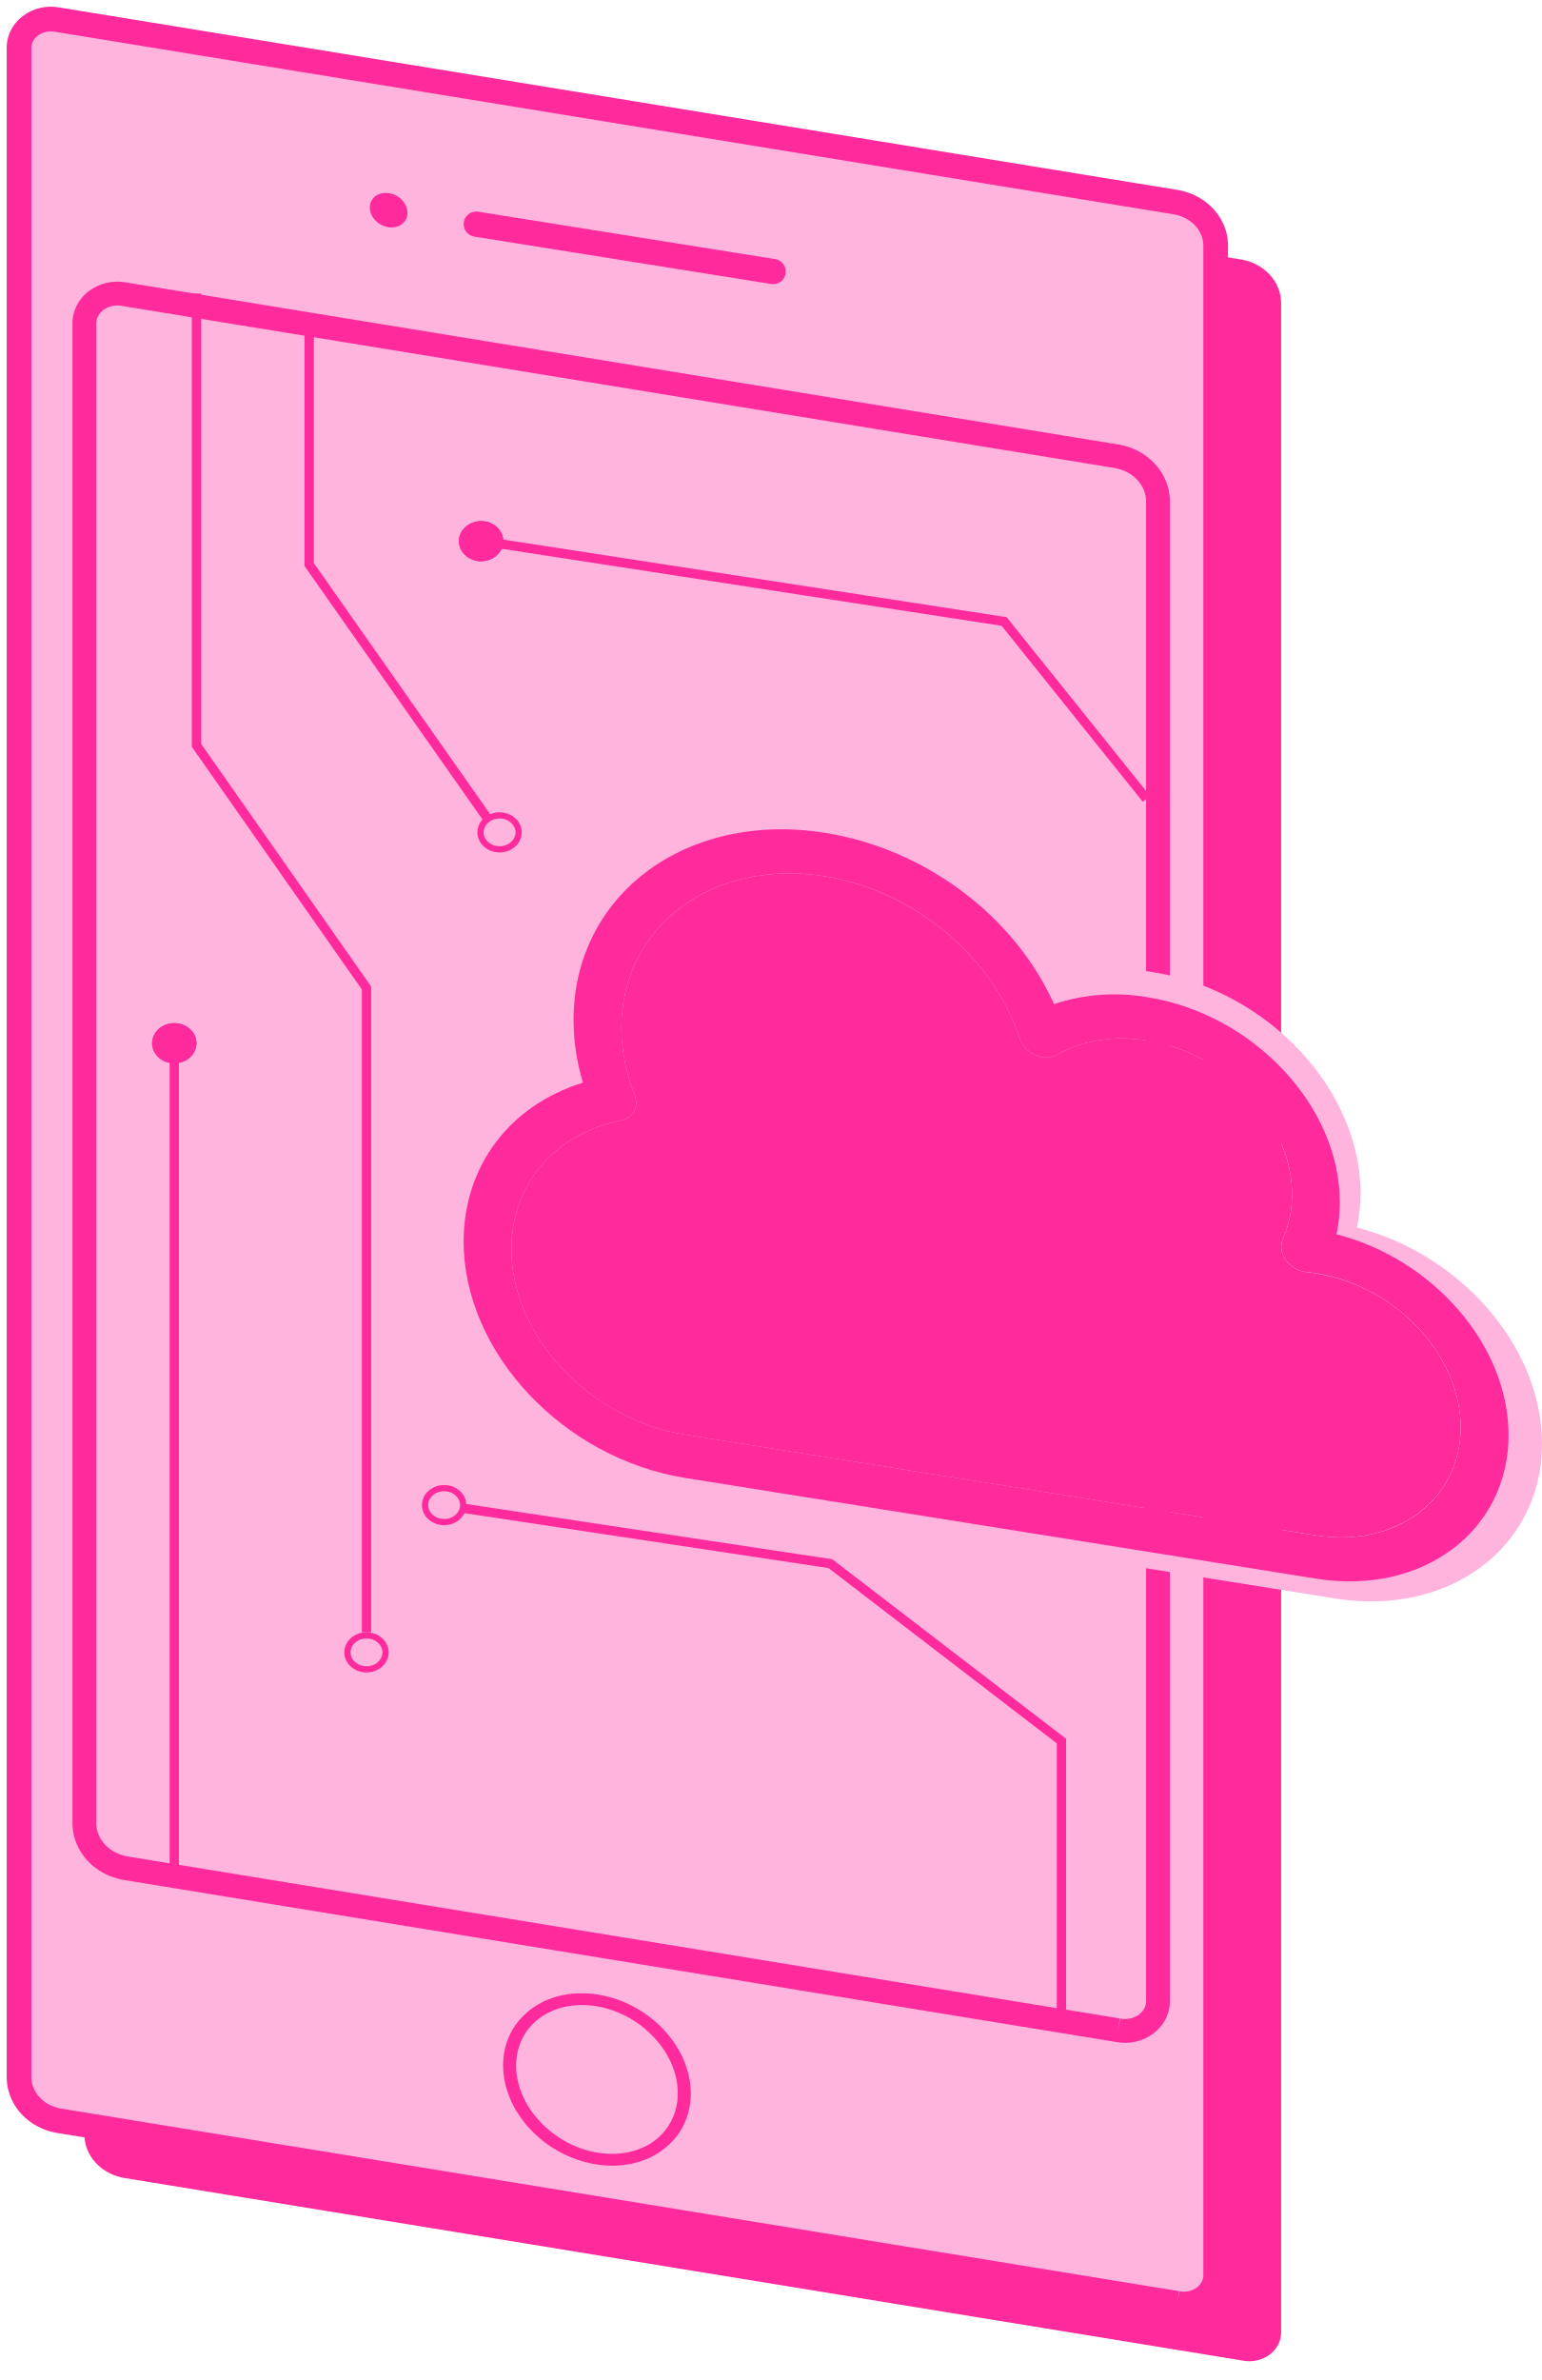
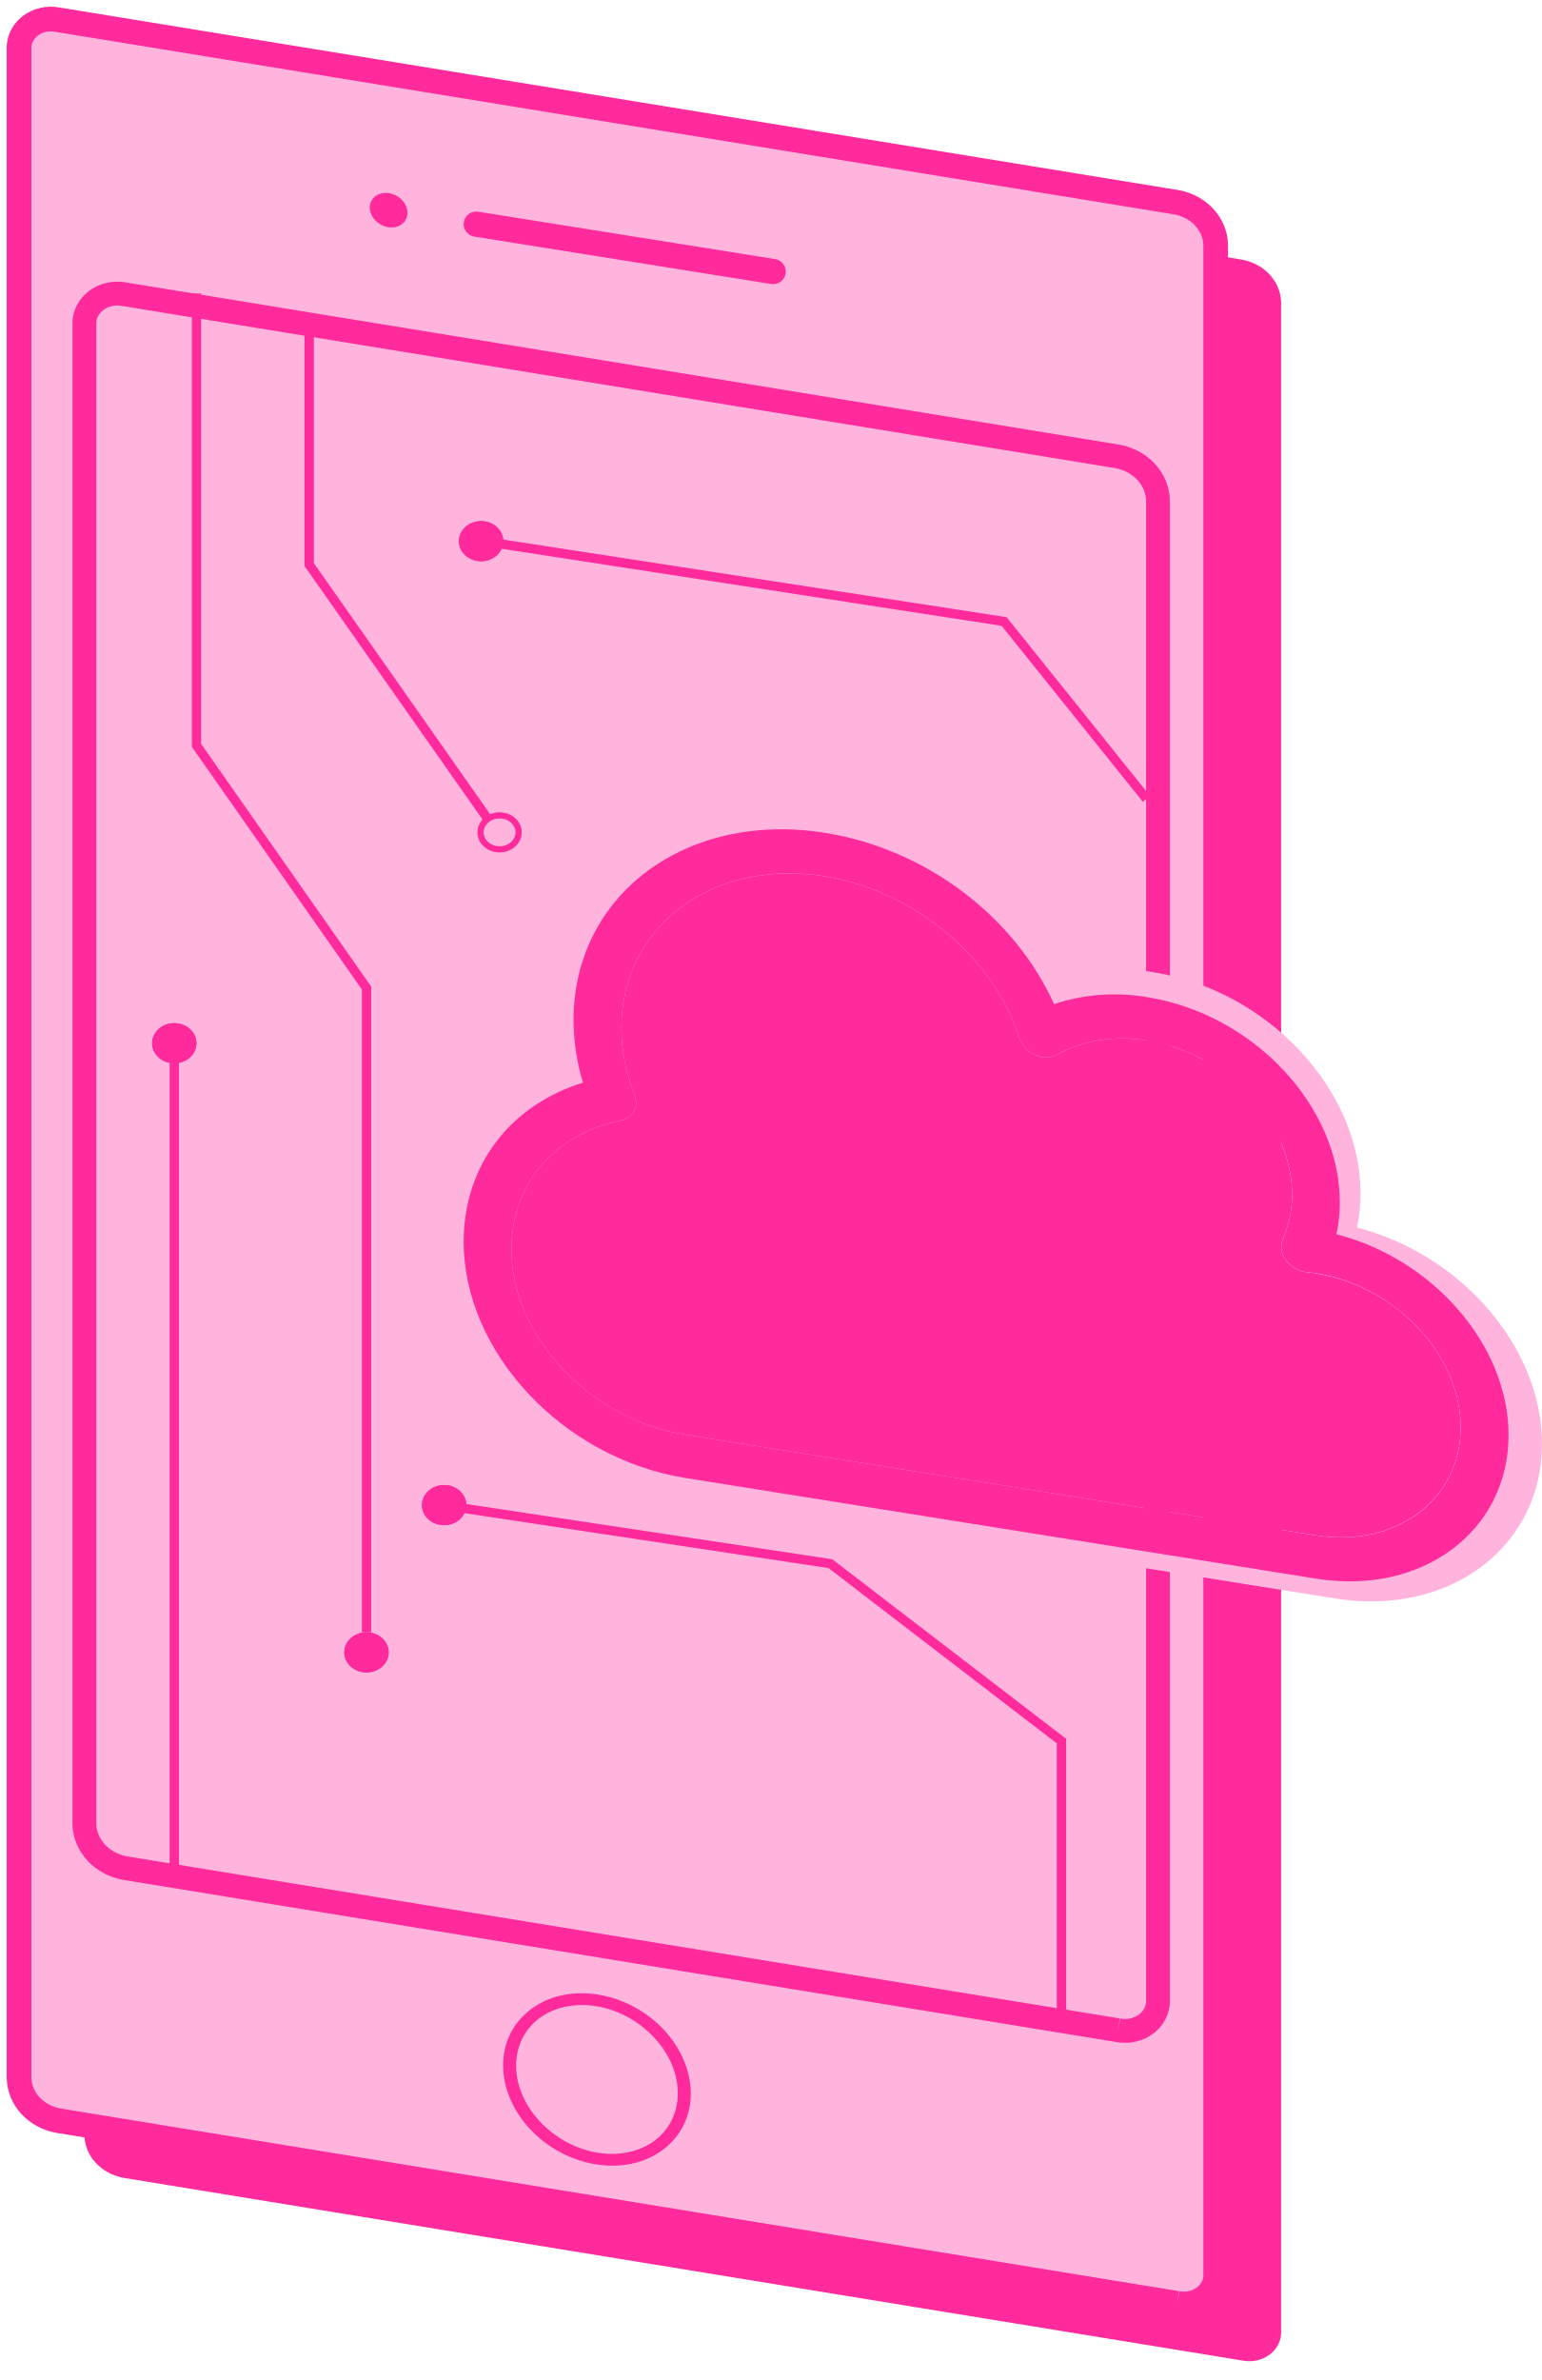
- <svg xmlns="http://www.w3.org/2000/svg" width="81" height="125" viewBox="0 0 81 125" fill="none">
-   <path d="M67.296 15.851V122.43C67.308 122.661 67.261 122.892 67.159 123.105C67.056 123.318 66.901 123.506 66.706 123.656C66.51 123.806 66.279 123.913 66.031 123.969C65.782 124.025 65.523 124.029 65.272 123.98L6.462 114.379C5.9 114.269 5.394 113.991 5.026 113.591C4.658 113.19 4.45 112.69 4.433 112.169V5.589C4.421 5.357 4.468 5.125 4.571 4.912C4.674 4.7 4.829 4.511 5.025 4.361C5.222 4.212 5.453 4.105 5.702 4.05C5.952 3.994 6.212 3.992 6.462 4.042L65.272 13.642C65.833 13.753 66.337 14.031 66.704 14.431C67.07 14.832 67.279 15.331 67.296 15.851Z" fill="#FF2B9D" />
-   <path d="M63.859 12.845V119.425C63.871 119.657 63.823 119.889 63.721 120.102C63.618 120.315 63.462 120.503 63.266 120.653C63.07 120.803 62.838 120.91 62.589 120.965C62.34 121.021 62.08 121.024 61.83 120.974L3.025 111.373C2.464 111.262 1.96 110.984 1.593 110.583C1.226 110.183 1.018 109.683 1.002 109.163V2.583C0.99 2.351 1.037 2.119 1.14 1.906C1.242 1.694 1.398 1.505 1.594 1.355C1.79 1.206 2.022 1.099 2.271 1.044C2.521 0.988 2.78 0.986 3.031 1.036L61.83 10.629C62.393 10.739 62.899 11.018 63.267 11.42C63.635 11.822 63.843 12.323 63.859 12.845ZM60.828 105.027V26.263C60.809 25.724 60.593 25.207 60.212 24.793C59.831 24.379 59.308 24.092 58.727 23.978L6.534 15.456C6.274 15.404 6.005 15.407 5.747 15.465C5.49 15.523 5.25 15.633 5.047 15.788C4.844 15.943 4.683 16.139 4.576 16.359C4.47 16.579 4.421 16.819 4.433 17.059V95.821C4.451 96.359 4.668 96.877 5.048 97.291C5.429 97.705 5.952 97.992 6.534 98.106L58.727 106.626C58.986 106.678 59.255 106.675 59.512 106.618C59.77 106.56 60.01 106.45 60.213 106.295C60.416 106.141 60.577 105.946 60.684 105.726C60.79 105.506 60.84 105.267 60.828 105.027Z" fill="#FFB4DD" />
-   <path d="M60.828 26.263V105.027C60.84 105.267 60.791 105.506 60.684 105.726C60.578 105.947 60.417 106.142 60.214 106.297C60.011 106.452 59.771 106.562 59.513 106.619C59.255 106.677 58.986 106.68 58.727 106.628L6.534 98.108C5.952 97.994 5.429 97.707 5.049 97.293C4.668 96.879 4.451 96.361 4.433 95.822V17.057C4.421 16.817 4.47 16.577 4.576 16.357C4.683 16.137 4.844 15.942 5.047 15.787C5.25 15.632 5.49 15.521 5.748 15.463C6.005 15.406 6.274 15.402 6.534 15.454L58.727 23.976C59.309 24.09 59.832 24.377 60.213 24.792C60.593 25.206 60.81 25.724 60.828 26.263Z" fill="#FFB4DD" />
-   <path fill-rule="evenodd" clip-rule="evenodd" d="M2.903 1.672C2.742 1.639 2.573 1.641 2.412 1.677C2.251 1.712 2.106 1.78 1.987 1.871C1.869 1.962 1.78 2.071 1.724 2.188C1.668 2.305 1.643 2.428 1.649 2.549L1.65 2.566V109.152C1.664 109.506 1.807 109.856 2.071 110.145C2.337 110.436 2.712 110.647 3.141 110.734L61.934 120.334L61.83 120.974L61.956 120.338C62.119 120.37 62.288 120.368 62.449 120.332C62.611 120.296 62.756 120.228 62.875 120.136C62.994 120.045 63.082 119.935 63.138 119.817C63.194 119.7 63.218 119.577 63.211 119.455L63.21 119.437V12.85C63.196 12.495 63.052 12.145 62.787 11.855C62.52 11.565 62.145 11.353 61.714 11.267L2.915 1.674L2.903 1.672ZM61.715 121.612L2.91 112.011L2.899 112.009C2.21 111.873 1.58 111.529 1.115 111.021C0.648 110.512 0.375 109.865 0.354 109.183L0.353 109.173V2.598C0.339 2.261 0.409 1.928 0.556 1.624C0.705 1.316 0.927 1.048 1.201 0.84C1.475 0.631 1.793 0.486 2.131 0.411C2.464 0.336 2.811 0.332 3.146 0.397L61.944 9.99L61.955 9.992C62.645 10.128 63.276 10.47 63.742 10.978C64.21 11.487 64.484 12.134 64.507 12.817L64.507 12.827V119.402C64.523 119.738 64.454 120.072 64.308 120.377C64.16 120.687 63.938 120.956 63.664 121.166C63.391 121.375 63.072 121.522 62.733 121.598C62.399 121.673 62.051 121.678 61.715 121.612Z" fill="#FF2B9D" />
-   <path fill-rule="evenodd" clip-rule="evenodd" d="M6.412 16.068C6.238 16.033 6.057 16.035 5.884 16.074C5.711 16.113 5.555 16.186 5.426 16.284C5.298 16.382 5.201 16.501 5.139 16.629C5.078 16.757 5.051 16.892 5.058 17.026L5.058 17.041V95.813C5.073 96.191 5.227 96.564 5.509 96.871C5.792 97.179 6.19 97.403 6.645 97.494L58.827 106.012L58.727 106.63L58.849 106.016C59.023 106.051 59.204 106.049 59.377 106.01C59.55 105.972 59.706 105.899 59.835 105.801C59.963 105.702 60.06 105.583 60.121 105.455C60.183 105.328 60.21 105.193 60.203 105.059L60.202 105.043V26.273C60.187 25.894 60.033 25.521 59.751 25.215C59.468 24.906 59.07 24.683 58.615 24.592L6.422 16.07L6.412 16.068ZM58.616 107.246L6.423 98.725L6.413 98.723C5.708 98.585 5.064 98.236 4.588 97.718C4.111 97.199 3.831 96.54 3.807 95.845L3.807 95.835V17.071C3.793 16.73 3.864 16.393 4.013 16.085C4.164 15.772 4.389 15.501 4.667 15.289C4.944 15.078 5.268 14.93 5.611 14.853C5.95 14.777 6.303 14.772 6.644 14.838L58.837 23.36L58.847 23.362C59.552 23.5 60.196 23.85 60.672 24.368C61.15 24.887 61.429 25.545 61.453 26.24L61.453 26.251V105.012C61.468 105.353 61.397 105.691 61.248 105.999C61.097 106.312 60.872 106.583 60.594 106.795C60.316 107.007 59.993 107.155 59.65 107.232C59.31 107.307 58.957 107.312 58.616 107.246Z" fill="#FF2B9D" />
-   <path fill-rule="evenodd" clip-rule="evenodd" d="M28.206 106.1C26.671 107.372 26.731 109.818 28.51 111.577C30.288 113.335 32.974 113.604 34.509 112.331C36.044 111.059 35.984 108.613 34.206 106.854C32.428 105.096 29.742 104.827 28.206 106.1ZM28.008 111.992C26.049 110.056 25.855 107.206 27.743 105.642C29.631 104.077 32.749 104.502 34.708 106.439C36.666 108.375 36.86 111.225 34.973 112.789C33.085 114.354 29.967 113.929 28.008 111.992Z" fill="#FF2B9D" />
-   <path d="M21.047 11.665C21.368 11.399 21.344 10.904 20.994 10.558C20.644 10.212 20.101 10.147 19.781 10.413C19.46 10.678 19.484 11.174 19.834 11.52C20.184 11.865 20.727 11.931 21.047 11.665Z" fill="#FF2B9D" />
-   <path fill-rule="evenodd" clip-rule="evenodd" d="M19.869 10.5C19.616 10.71 19.614 11.129 19.93 11.441C20.245 11.753 20.706 11.788 20.96 11.578C21.213 11.368 21.215 10.949 20.899 10.637C20.583 10.325 20.122 10.29 19.869 10.5ZM19.739 11.599C19.355 11.219 19.306 10.647 19.693 10.325C20.08 10.005 20.706 10.099 21.09 10.479C21.474 10.859 21.523 11.431 21.136 11.752C20.748 12.073 20.123 11.978 19.739 11.599Z" fill="#FF2B9D" />
-   <path fill-rule="evenodd" clip-rule="evenodd" d="M24.363 11.668C24.421 11.307 24.76 11.061 25.121 11.119L40.717 13.608C41.078 13.666 41.324 14.005 41.267 14.366C41.209 14.728 40.87 14.974 40.508 14.916L24.913 12.427C24.551 12.369 24.305 12.03 24.363 11.668Z" fill="#FF2B9D" />
-   <path d="M71.278 64.472C76.732 65.868 81 70.748 81 75.831C81 81.268 76.12 84.918 70.127 83.953L34.501 78.258C27.596 77.155 21.972 71.159 21.972 64.891C21.972 60.604 24.578 57.182 28.711 55.898C28.364 54.747 28.186 53.56 28.18 52.367C28.18 45.273 34.543 40.52 42.38 41.766C48.076 42.676 53.084 46.48 55.326 51.455C57.01 50.892 58.83 50.757 60.593 51.063C66.588 52.021 71.468 57.223 71.468 62.658C71.472 63.267 71.408 63.875 71.278 64.472ZM78.296 75.396C78.296 71.31 74.629 67.395 70.121 66.676C69.995 66.655 69.874 66.644 69.751 66.632L69.586 66.617C69.349 66.586 69.123 66.508 68.922 66.39C68.721 66.272 68.55 66.117 68.421 65.934C68.29 65.764 68.205 65.568 68.174 65.362C68.144 65.157 68.167 64.948 68.243 64.752C68.595 63.95 68.775 63.094 68.772 62.231C68.772 58.145 65.101 54.232 60.593 53.511C58.724 53.212 56.963 53.49 55.499 54.315C55.311 54.413 55.098 54.466 54.881 54.468C54.664 54.47 54.45 54.422 54.259 54.329C54.048 54.234 53.86 54.102 53.707 53.939C53.554 53.776 53.44 53.587 53.372 53.382C51.91 48.793 47.389 45.024 42.367 44.221C36.03 43.208 30.882 47.061 30.882 52.801C30.892 54.093 31.145 55.373 31.632 56.587C31.891 57.252 31.553 57.895 30.868 58.032C27.109 58.789 24.67 61.651 24.67 65.32C24.67 70.243 29.082 74.943 34.501 75.808L70.127 81.505C74.637 82.226 78.296 79.485 78.296 75.396Z" fill="#FFB4DD" />
-   <path d="M70.202 64.824C75.274 66.12 79.243 70.651 79.243 75.371C79.243 80.42 74.705 83.809 69.132 82.912L36.005 77.625C29.584 76.6 24.355 71.033 24.355 65.212C24.355 61.233 26.778 58.054 30.62 56.862C30.298 55.794 30.132 54.692 30.127 53.584C30.127 46.997 36.044 42.583 43.331 43.74C48.628 44.585 53.284 48.117 55.369 52.737C56.935 52.215 58.628 52.089 60.266 52.373C65.841 53.262 70.379 58.093 70.379 63.14C70.382 63.705 70.323 64.269 70.202 64.824ZM76.728 74.967C76.728 71.173 73.318 67.538 69.126 66.87C69.01 66.851 68.897 66.84 68.783 66.83L68.629 66.816C68.409 66.786 68.198 66.715 68.011 66.605C67.824 66.496 67.666 66.351 67.546 66.181C67.424 66.023 67.345 65.841 67.317 65.651C67.288 65.46 67.31 65.266 67.381 65.084C67.708 64.339 67.875 63.544 67.872 62.743C67.872 58.949 64.458 55.316 60.266 54.646C58.529 54.368 56.892 54.627 55.531 55.393C55.355 55.484 55.157 55.533 54.956 55.535C54.754 55.537 54.555 55.492 54.377 55.405C54.18 55.318 54.006 55.194 53.864 55.043C53.722 54.892 53.616 54.716 53.552 54.526C52.193 50.265 47.989 46.765 43.319 46.02C37.426 45.079 32.64 48.657 32.64 53.987C32.648 55.186 32.884 56.375 33.337 57.502C33.578 58.119 33.263 58.717 32.626 58.844C29.131 59.547 26.863 62.205 26.863 65.611C26.863 70.182 30.966 74.547 36.005 75.35L69.132 80.639C73.326 81.309 76.728 78.764 76.728 74.967Z" fill="#FF2B9D" />
-   <path d="M69.132 66.881C73.324 67.54 76.728 71.175 76.728 74.967C76.728 78.759 73.32 81.308 69.126 80.639L36.005 75.352C30.966 74.549 26.863 70.18 26.863 65.613C26.863 62.206 29.125 59.55 32.626 58.845C33.263 58.719 33.578 58.121 33.337 57.504C32.884 56.377 32.648 55.188 32.64 53.988C32.64 48.657 37.432 45.081 43.319 46.022C47.979 46.767 52.197 50.267 53.552 54.528C53.616 54.718 53.722 54.894 53.864 55.045C54.006 55.196 54.181 55.319 54.377 55.407C54.555 55.494 54.754 55.539 54.956 55.536C55.157 55.534 55.355 55.486 55.531 55.395C56.89 54.628 58.529 54.37 60.266 54.648C64.459 55.317 67.872 58.951 67.872 62.744C67.875 63.546 67.708 64.341 67.381 65.086C67.31 65.267 67.288 65.462 67.317 65.652C67.345 65.843 67.424 66.025 67.546 66.183C67.666 66.353 67.824 66.497 68.011 66.607C68.198 66.716 68.409 66.788 68.629 66.817L68.783 66.831C68.903 66.842 69.016 66.853 69.132 66.881Z" fill="#FF2B9D" />
-   <path fill-rule="evenodd" clip-rule="evenodd" d="M10.076 15.415H10.565V39.069L19.496 51.813V85.73H19.008V51.968L10.076 39.223V15.415Z" fill="#FF2B9D" />
-   <path fill-rule="evenodd" clip-rule="evenodd" d="M9.399 54.791V98.474H8.911V54.791H9.399Z" fill="#FF2B9D" />
-   <path fill-rule="evenodd" clip-rule="evenodd" d="M24.434 78.984L43.719 81.894L56.001 91.322V105.682H55.512V91.563L43.522 82.358L24.361 79.467L24.434 78.984Z" fill="#FF2B9D" />
-   <path fill-rule="evenodd" clip-rule="evenodd" d="M15.998 17.348H16.487V29.576L25.763 42.785L25.363 43.066L15.998 29.731V17.348Z" fill="#FF2B9D" />
-   <path fill-rule="evenodd" clip-rule="evenodd" d="M52.615 32.869L25.331 28.665L25.405 28.181L52.877 32.415L60.413 41.806L60.031 42.111L52.615 32.869Z" fill="#FF2B9D" />
-   <path d="M26.436 28.423C26.436 29.005 25.915 29.478 25.271 29.478C24.628 29.478 24.106 29.005 24.106 28.423C24.106 27.84 24.628 27.368 25.271 27.368C25.915 27.368 26.436 27.84 26.436 28.423Z" fill="#FF2B9D" />
-   <path fill-rule="evenodd" clip-rule="evenodd" d="M25.271 29.152C25.766 29.152 26.111 28.796 26.111 28.423C26.111 28.05 25.766 27.694 25.271 27.694C24.777 27.694 24.432 28.05 24.432 28.423C24.432 28.796 24.777 29.152 25.271 29.152ZM25.271 29.478C25.915 29.478 26.436 29.005 26.436 28.423C26.436 27.84 25.915 27.368 25.271 27.368C24.628 27.368 24.106 27.84 24.106 28.423C24.106 29.005 24.628 29.478 25.271 29.478Z" fill="#FF2B9D" />
-   <path d="M10.32 54.791C10.32 55.374 9.799 55.846 9.155 55.846C8.512 55.846 7.99 55.374 7.99 54.791C7.99 54.209 8.512 53.736 9.155 53.736C9.799 53.736 10.32 54.209 10.32 54.791Z" fill="#FF2B9D" />
-   <path fill-rule="evenodd" clip-rule="evenodd" d="M9.155 55.52C9.65 55.52 9.994 55.164 9.994 54.791C9.994 54.418 9.65 54.062 9.155 54.062C8.661 54.062 8.316 54.418 8.316 54.791C8.316 55.164 8.661 55.52 9.155 55.52ZM9.155 55.846C9.799 55.846 10.32 55.374 10.32 54.791C10.32 54.209 9.799 53.736 9.155 53.736C8.512 53.736 7.99 54.209 7.99 54.791C7.99 55.374 8.512 55.846 9.155 55.846Z" fill="#FF2B9D" />
-   <path fill-rule="evenodd" clip-rule="evenodd" d="M26.242 44.445C26.737 44.445 27.081 44.089 27.081 43.717C27.081 43.344 26.737 42.988 26.242 42.988C25.747 42.988 25.403 43.344 25.403 43.717C25.403 44.089 25.747 44.445 26.242 44.445ZM26.242 44.771C26.886 44.771 27.407 44.299 27.407 43.717C27.407 43.134 26.886 42.662 26.242 42.662C25.599 42.662 25.077 43.134 25.077 43.717C25.077 44.299 25.599 44.771 26.242 44.771Z" fill="#FF2B9D" />
-   <path fill-rule="evenodd" clip-rule="evenodd" d="M19.252 87.513C19.747 87.513 20.091 87.157 20.091 86.784C20.091 86.412 19.747 86.056 19.252 86.056C18.757 86.056 18.413 86.412 18.413 86.784C18.413 87.157 18.757 87.513 19.252 87.513ZM19.252 87.839C19.895 87.839 20.417 87.367 20.417 86.784C20.417 86.202 19.895 85.73 19.252 85.73C18.608 85.73 18.087 86.202 18.087 86.784C18.087 87.367 18.608 87.839 19.252 87.839Z" fill="#FF2B9D" />
-   <path fill-rule="evenodd" clip-rule="evenodd" d="M23.33 79.779C23.824 79.779 24.169 79.423 24.169 79.05C24.169 78.677 23.824 78.321 23.33 78.321C22.835 78.321 22.49 78.677 22.49 79.05C22.49 79.423 22.835 79.779 23.33 79.779ZM23.33 80.105C23.973 80.105 24.495 79.632 24.495 79.05C24.495 78.467 23.973 77.995 23.33 77.995C22.686 77.995 22.165 78.467 22.165 79.05C22.165 79.632 22.686 80.105 23.33 80.105Z" fill="#FF2B9D" />
+ <svg xmlns="http://www.w3.org/2000/svg" id="e7nom2x6jwkc1" viewBox="0 0 81 125" shape-rendering="geometricPrecision" text-rendering="geometricPrecision">
+   <style>#e7nom2x6jwkc5_to {animation: e7nom2x6jwkc5_to__to 3400ms linear infinite normal forwards}@keyframes e7nom2x6jwkc5_to__to { 0% {transform: translate(-0.000225px,0px)} 50% {transform: translate(-0px,42.6286px)} 100% {transform: translate(-0px,42.6286px)} }#e7nom2x6jwkc6_to {animation: e7nom2x6jwkc6_to__to 3400ms linear infinite normal forwards}@keyframes e7nom2x6jwkc6_to__to { 0% {transform: translate(14.17437px,24.2587px)} 32.353% {transform: translate(34.88157px,27.21051px)} 61.765% {transform: translate(46.84544px,37.54185px)} 91.176% {transform: translate(46.84544px,49.89649px)} 100% {transform: translate(46.84544px,49.89649px)} }#e7nom2x6jwkc13_to {animation: e7nom2x6jwkc13_to__to 3400ms linear infinite normal forwards}@keyframes e7nom2x6jwkc13_to__to { 0% {transform: translate(0px,0px)} 50% {transform: translate(-6.609981px,-0.528799px)} 97.059% {transform: translate(0px,0px)} 100% {transform: translate(0px,0px)} }#e7nom2x6jwkc14_to {animation: e7nom2x6jwkc14_to__to 3400ms linear infinite normal forwards}@keyframes e7nom2x6jwkc14_to__to { 0% {transform: translate(0px,0px)} 50% {transform: translate(-6.609981px,-0.528799px)} 97.059% {transform: translate(0px,0px)} 100% {transform: translate(0px,0px)} }#e7nom2x6jwkc15_to {animation: e7nom2x6jwkc15_to__to 3400ms linear infinite normal forwards}@keyframes e7nom2x6jwkc15_to__to { 0% {transform: translate(0px,0px)} 50% {transform: translate(-6.609981px,-0.528799px)} 97.059% {transform: translate(0px,0px)} 100% {transform: translate(0px,0px)} }#e7nom2x6jwkc21_to {animation: e7nom2x6jwkc21_to__to 3400ms linear infinite normal forwards}@keyframes e7nom2x6jwkc21_to__to { 0% {transform: translate(0px,0px)} 14.706% {transform: translate(0px,0px)} 50% {transform: translate(27.49752px,4.230387px)} 73.529% {transform: translate(34.7685px,13.08776px)} 100% {transform: translate(34.7685px,13.08776px)} }#e7nom2x6jwkc23_to {animation: e7nom2x6jwkc23_to__to 3400ms linear infinite normal forwards}@keyframes e7nom2x6jwkc23_to__to { 0% {transform: translate(10.09669px,31.9934px);animation-timing-function: cubic-bezier(0.42,0,1,1)} 38.235% {transform: translate(10.09669px,-3.1642px);animation-timing-function: cubic-bezier(0.42,0,1,1)} 58.824% {transform: translate(1.40921px,-14.75604px);animation-timing-function: cubic-bezier(0.42,0,1,1)} 79.412% {transform: translate(1.40921px,-37.4428px)} 100% {transform: translate(1.40921px,-37.4428px)} }</style>
+   <path id="e7nom2x6jwkc2" d="M67.296,15.851L67.296,122.43C67.308,122.661,67.261,122.892,67.159,123.105C67.056,123.318,66.901,123.506,66.706,123.656C66.51,123.806,66.279,123.913,66.031,123.969C65.782,124.025,65.523,124.029,65.272,123.98L6.462,114.379C5.9,114.269,5.394,113.991,5.026,113.591C4.658,113.19,4.45,112.69,4.433,112.169L4.433,5.589C4.421,5.357,4.468,5.125,4.571,4.912C4.674,4.7,4.829,4.511,5.025,4.361C5.222,4.212,5.453,4.105,5.702,4.05C5.952,3.994,6.212,3.992,6.462,4.042L65.272,13.642C65.833,13.753,66.337,14.031,66.704,14.431C67.07,14.832,67.279,15.331,67.296,15.851Z" fill="rgb(255,43,157)" stroke="none" stroke-width="1" />
+   <path id="e7nom2x6jwkc3" d="M63.859,12.845L63.859,119.425C63.871,119.657,63.823,119.889,63.721,120.102C63.618,120.315,63.462,120.503,63.266,120.653C63.07,120.803,62.838,120.91,62.589,120.965C62.34,121.021,62.08,121.024,61.83,120.974L3.025,111.373C2.464,111.262,1.96,110.984,1.593,110.583C1.226,110.183,1.018,109.683,1.002,109.163L1.002,2.583C0.99,2.351,1.037,2.119,1.14,1.906C1.242,1.694,1.398,1.505,1.594,1.355C1.79,1.206,2.022,1.099,2.271,1.044C2.521,0.988,2.78,0.986,3.031,1.036L61.83,10.629C62.393,10.739,62.899,11.018,63.267,11.42C63.635,11.822,63.843,12.323,63.859,12.845ZM60.828,105.027L60.828,26.263C60.809,25.724,60.593,25.207,60.212,24.793C59.831,24.379,59.308,24.092,58.727,23.978L6.534,15.456C6.274,15.404,6.005,15.407,5.747,15.465C5.49,15.523,5.25,15.633,5.047,15.788C4.844,15.943,4.683,16.139,4.576,16.359C4.47,16.579,4.421,16.819,4.433,17.059L4.433,95.821C4.451,96.359,4.668,96.877,5.048,97.291C5.429,97.705,5.952,97.992,6.534,98.106L58.727,106.626C58.986,106.678,59.255,106.675,59.512,106.618C59.77,106.56,60.01,106.45,60.213,106.295C60.416,106.141,60.577,105.946,60.684,105.726C60.79,105.506,60.84,105.267,60.828,105.027Z" transform="matrix(1 0 0 1 0.00022608 0.00011975)" fill="rgb(255,180,221)" stroke="none" stroke-width="1" />
+   <path id="e7nom2x6jwkc4" d="M60.828,26.263L60.828,105.027C60.84,105.267,60.791,105.506,60.684,105.726C60.578,105.947,60.417,106.142,60.214,106.297C60.011,106.452,59.771,106.562,59.513,106.619C59.255,106.677,58.986,106.68,58.727,106.628L6.534,98.108C5.952,97.994,5.429,97.707,5.049,97.293C4.668,96.879,4.451,96.361,4.433,95.822L4.433,17.057C4.421,16.817,4.47,16.577,4.576,16.357C4.683,16.137,4.844,15.942,5.047,15.787C5.25,15.632,5.49,15.521,5.748,15.463C6.005,15.406,6.274,15.402,6.534,15.454L58.727,23.976C59.309,24.09,59.832,24.377,60.213,24.792C60.593,25.206,60.81,25.724,60.828,26.263Z" transform="matrix(1 0 0 1 0.1844118 0.000787045)" fill="rgb(255,180,221)" stroke="none" stroke-width="1" />
+   <g id="e7nom2x6jwkc5_to" transform="translate(-0.000225,0)">
+     <path id="e7nom2x6jwkc5" d="M10.32,54.791C10.32,55.374,9.799,55.846,9.155,55.846C8.512,55.846,7.99,55.374,7.99,54.791C7.99,54.209,8.512,53.736,9.155,53.736C9.799,53.736,10.32,54.209,10.32,54.791Z" transform="translate(0,0)" fill="rgb(255,43,157)" stroke="none" stroke-width="1" />
+   </g>
+   <g id="e7nom2x6jwkc6_to" transform="translate(14.17437,24.2587)">
+     <path id="e7nom2x6jwkc6" d="M10.32,54.791C10.32,55.374,9.799,55.846,9.155,55.846C8.512,55.846,7.99,55.374,7.99,54.791C7.99,54.209,8.512,53.736,9.155,53.736C9.799,53.736,10.32,54.209,10.32,54.791Z" transform="translate(0,0)" fill="rgb(255,43,157)" stroke="none" stroke-width="1" />
+   </g>
+   <path id="e7nom2x6jwkc7" d="M2.903,1.672C2.742,1.639,2.573,1.641,2.412,1.677C2.251,1.712,2.106,1.78,1.987,1.871C1.869,1.962,1.78,2.071,1.724,2.188C1.668,2.305,1.643,2.428,1.649,2.549L1.65,2.566L1.65,109.152C1.664,109.506,1.807,109.856,2.071,110.145C2.337,110.436,2.712,110.647,3.141,110.734L61.934,120.334L61.83,120.974L61.956,120.338C62.119,120.37,62.288,120.368,62.449,120.332C62.611,120.296,62.756,120.228,62.875,120.136C62.994,120.045,63.082,119.935,63.138,119.817C63.194,119.7,63.218,119.577,63.211,119.455L63.21,119.437L63.21,12.85C63.196,12.495,63.052,12.145,62.787,11.855C62.52,11.565,62.145,11.353,61.714,11.267L2.915,1.674L2.903,1.672ZM61.715,121.612L2.91,112.011L2.899,112.009C2.21,111.873,1.58,111.529,1.115,111.021C0.648,110.512,0.375,109.865,0.354,109.183L0.353,109.173L0.353,2.598C0.339,2.261,0.409,1.928,0.556,1.624C0.705,1.316,0.927,1.048,1.201,0.84C1.475,0.631,1.793,0.486,2.131,0.411C2.464,0.336,2.811,0.332,3.146,0.397L61.944,9.99L61.955,9.992C62.645,10.128,63.276,10.47,63.742,10.978C64.21,11.487,64.484,12.134,64.507,12.817L64.507,12.827L64.507,119.402C64.523,119.738,64.454,120.072,64.308,120.377C64.16,120.687,63.938,120.956,63.664,121.166C63.391,121.375,63.072,121.522,62.733,121.598C62.399,121.673,62.051,121.678,61.715,121.612Z" clip-rule="evenodd" fill="rgb(255,43,157)" fill-rule="evenodd" stroke="none" stroke-width="1" />
+   <path id="e7nom2x6jwkc8" d="M6.412,16.068C6.238,16.033,6.057,16.035,5.884,16.074C5.711,16.113,5.555,16.186,5.426,16.284C5.298,16.382,5.201,16.501,5.139,16.629C5.078,16.757,5.051,16.892,5.058,17.026L5.058,17.041L5.058,95.813C5.073,96.191,5.227,96.564,5.509,96.871C5.792,97.179,6.19,97.403,6.645,97.494L58.827,106.012L58.727,106.63L58.849,106.016C59.023,106.051,59.204,106.049,59.377,106.01C59.55,105.972,59.706,105.899,59.835,105.801C59.963,105.702,60.06,105.583,60.121,105.455C60.183,105.328,60.21,105.193,60.203,105.059L60.202,105.043L60.202,26.273C60.187,25.894,60.033,25.521,59.751,25.215C59.468,24.906,59.07,24.683,58.615,24.592L6.422,16.07L6.412,16.068ZM58.616,107.246L6.423,98.725L6.413,98.723C5.708,98.585,5.064,98.236,4.588,97.718C4.111,97.199,3.831,96.54,3.807,95.845L3.807,95.835L3.807,17.071C3.793,16.73,3.864,16.393,4.013,16.085C4.164,15.772,4.389,15.501,4.667,15.289C4.944,15.078,5.268,14.93,5.611,14.853C5.95,14.777,6.303,14.772,6.644,14.838L58.837,23.36L58.847,23.362C59.552,23.5,60.196,23.85,60.672,24.368C61.15,24.887,61.429,25.545,61.453,26.24L61.453,26.251L61.453,105.012C61.468,105.353,61.397,105.691,61.248,105.999C61.097,106.312,60.872,106.583,60.594,106.795C60.316,107.007,59.993,107.155,59.65,107.232C59.31,107.307,58.957,107.312,58.616,107.246Z" clip-rule="evenodd" fill="rgb(255,43,157)" fill-rule="evenodd" stroke="none" stroke-width="1" />
+   <path id="e7nom2x6jwkc9" d="M28.206,106.1C26.671,107.372,26.731,109.818,28.51,111.577C30.288,113.335,32.974,113.604,34.509,112.331C36.044,111.059,35.984,108.613,34.206,106.854C32.428,105.096,29.742,104.827,28.206,106.1ZM28.008,111.992C26.049,110.056,25.855,107.206,27.743,105.642C29.631,104.077,32.749,104.502,34.708,106.439C36.666,108.375,36.86,111.225,34.973,112.789C33.085,114.354,29.967,113.929,28.008,111.992Z" clip-rule="evenodd" fill="rgb(255,43,157)" fill-rule="evenodd" stroke="none" stroke-width="1" />
+   <path id="e7nom2x6jwkc10" d="M21.047,11.665C21.368,11.399,21.344,10.904,20.994,10.558C20.644,10.212,20.101,10.147,19.781,10.413C19.46,10.678,19.484,11.174,19.834,11.52C20.184,11.865,20.727,11.931,21.047,11.665Z" fill="rgb(255,43,157)" stroke="none" stroke-width="1" />
+   <path id="e7nom2x6jwkc11" d="M19.869,10.5C19.616,10.71,19.614,11.129,19.93,11.441C20.245,11.753,20.706,11.788,20.96,11.578C21.213,11.368,21.215,10.949,20.899,10.637C20.583,10.325,20.122,10.29,19.869,10.5ZM19.739,11.599C19.355,11.219,19.306,10.647,19.693,10.325C20.08,10.005,20.706,10.099,21.09,10.479C21.474,10.859,21.523,11.431,21.136,11.752C20.748,12.073,20.123,11.978,19.739,11.599Z" clip-rule="evenodd" fill="rgb(255,43,157)" fill-rule="evenodd" stroke="none" stroke-width="1" />
+   <path id="e7nom2x6jwkc12" d="M24.363,11.668C24.421,11.307,24.76,11.061,25.121,11.119L40.717,13.608C41.078,13.666,41.324,14.005,41.267,14.366C41.209,14.728,40.87,14.974,40.508,14.916L24.913,12.427C24.551,12.369,24.305,12.03,24.363,11.668Z" clip-rule="evenodd" fill="rgb(255,43,157)" fill-rule="evenodd" stroke="none" stroke-width="1" />
+   <g id="e7nom2x6jwkc13_to" transform="translate(0,0)">
+     <path id="e7nom2x6jwkc13" d="M71.278,64.472C76.732,65.868,81,70.748,81,75.831C81,81.268,76.12,84.918,70.127,83.953L34.501,78.258C27.596,77.155,21.972,71.159,21.972,64.891C21.972,60.604,24.578,57.182,28.711,55.898C28.364,54.747,28.186,53.56,28.18,52.367C28.18,45.273,34.543,40.52,42.38,41.766C48.076,42.676,53.084,46.48,55.326,51.455C57.01,50.892,58.83,50.757,60.593,51.063C66.588,52.021,71.468,57.223,71.468,62.658C71.472,63.267,71.408,63.875,71.278,64.472ZM78.296,75.396C78.296,71.31,74.629,67.395,70.121,66.676C69.995,66.655,69.874,66.644,69.751,66.632L69.586,66.617C69.349,66.586,69.123,66.508,68.922,66.39C68.721,66.272,68.55,66.117,68.421,65.934C68.29,65.764,68.205,65.568,68.174,65.362C68.144,65.157,68.167,64.948,68.243,64.752C68.595,63.95,68.775,63.094,68.772,62.231C68.772,58.145,65.101,54.232,60.593,53.511C58.724,53.212,56.963,53.49,55.499,54.315C55.311,54.413,55.098,54.466,54.881,54.468C54.664,54.47,54.45,54.422,54.259,54.329C54.048,54.234,53.86,54.102,53.707,53.939C53.554,53.776,53.44,53.587,53.372,53.382C51.91,48.793,47.389,45.024,42.367,44.221C36.03,43.208,30.882,47.061,30.882,52.801C30.892,54.093,31.145,55.373,31.632,56.587C31.891,57.252,31.553,57.895,30.868,58.032C27.109,58.789,24.67,61.651,24.67,65.32C24.67,70.243,29.082,74.943,34.501,75.808L70.127,81.505C74.637,82.226,78.296,79.485,78.296,75.396Z" transform="translate(0,0)" fill="rgb(255,180,221)" stroke="none" stroke-width="1" />
+   </g>
+   <g id="e7nom2x6jwkc14_to" transform="translate(0,0)">
+     <path id="e7nom2x6jwkc14" d="M70.202,64.824C75.274,66.12,79.243,70.651,79.243,75.371C79.243,80.42,74.705,83.809,69.132,82.912L36.005,77.625C29.584,76.6,24.355,71.033,24.355,65.212C24.355,61.233,26.778,58.054,30.62,56.862C30.298,55.794,30.132,54.692,30.127,53.584C30.127,46.997,36.044,42.583,43.331,43.74C48.628,44.585,53.284,48.117,55.369,52.737C56.935,52.215,58.628,52.089,60.266,52.373C65.841,53.262,70.379,58.093,70.379,63.14C70.382,63.705,70.323,64.269,70.202,64.824ZM76.728,74.967C76.728,71.173,73.318,67.538,69.126,66.87C69.01,66.851,68.897,66.84,68.783,66.83L68.629,66.816C68.409,66.786,68.198,66.715,68.011,66.605C67.824,66.496,67.666,66.351,67.546,66.181C67.424,66.023,67.345,65.841,67.317,65.651C67.288,65.46,67.31,65.266,67.381,65.084C67.708,64.339,67.875,63.544,67.872,62.743C67.872,58.949,64.458,55.316,60.266,54.646C58.529,54.368,56.892,54.627,55.531,55.393C55.355,55.484,55.157,55.533,54.956,55.535C54.754,55.537,54.555,55.492,54.377,55.405C54.18,55.318,54.006,55.194,53.864,55.043C53.722,54.892,53.616,54.716,53.552,54.526C52.193,50.265,47.989,46.765,43.319,46.02C37.426,45.079,32.64,48.657,32.64,53.987C32.648,55.186,32.884,56.375,33.337,57.502C33.578,58.119,33.263,58.717,32.626,58.844C29.131,59.547,26.863,62.205,26.863,65.611C26.863,70.182,30.966,74.547,36.005,75.35L69.132,80.639C73.326,81.309,76.728,78.764,76.728,74.967Z" transform="translate(0,0)" fill="rgb(255,43,157)" stroke="none" stroke-width="1" />
+   </g>
+   <g id="e7nom2x6jwkc15_to" transform="translate(0,0)">
+     <path id="e7nom2x6jwkc15" d="M69.132,66.881C73.324,67.54,76.728,71.175,76.728,74.967C76.728,78.759,73.32,81.308,69.126,80.639L36.005,75.352C30.966,74.549,26.863,70.18,26.863,65.613C26.863,62.206,29.125,59.55,32.626,58.845C33.263,58.719,33.578,58.121,33.337,57.504C32.884,56.377,32.648,55.188,32.64,53.988C32.64,48.657,37.432,45.081,43.319,46.022C47.979,46.767,52.197,50.267,53.552,54.528C53.616,54.718,53.722,54.894,53.864,55.045C54.006,55.196,54.181,55.319,54.377,55.407C54.555,55.494,54.754,55.539,54.956,55.536C55.157,55.534,55.355,55.486,55.531,55.395C56.89,54.628,58.529,54.37,60.266,54.648C64.459,55.317,67.872,58.951,67.872,62.744C67.875,63.546,67.708,64.341,67.381,65.086C67.31,65.267,67.288,65.462,67.317,65.652C67.345,65.843,67.424,66.025,67.546,66.183C67.666,66.353,67.824,66.497,68.011,66.607C68.198,66.716,68.409,66.788,68.629,66.817L68.783,66.831C68.903,66.842,69.016,66.853,69.132,66.881Z" transform="translate(0,0)" fill="rgb(255,43,157)" stroke="none" stroke-width="1" />
+   </g>
+   <path id="e7nom2x6jwkc16" d="M10.076,15.415L10.565,15.415L10.565,39.069L19.496,51.813L19.496,85.73L19.008,85.73L19.008,51.968L10.076,39.223L10.076,15.415Z" clip-rule="evenodd" fill="rgb(255,43,157)" fill-rule="evenodd" stroke="none" stroke-width="1" />
+   <path id="e7nom2x6jwkc17" d="M9.399,54.791L9.399,98.474L8.911,98.474L8.911,54.791L9.399,54.791Z" clip-rule="evenodd" fill="rgb(255,43,157)" fill-rule="evenodd" stroke="none" stroke-width="1" />
+   <path id="e7nom2x6jwkc18" d="M24.434,78.984L43.719,81.894L56.001,91.322L56.001,105.682L55.512,105.682L55.512,91.563L43.522,82.358L24.361,79.467L24.434,78.984Z" clip-rule="evenodd" fill="rgb(255,43,157)" fill-rule="evenodd" stroke="none" stroke-width="1" />
+   <path id="e7nom2x6jwkc19" d="M15.998,17.348L16.487,17.348L16.487,29.576L25.763,42.785L25.363,43.066L15.998,29.731L15.998,17.348Z" clip-rule="evenodd" fill="rgb(255,43,157)" fill-rule="evenodd" stroke="none" stroke-width="1" />
+   <path id="e7nom2x6jwkc20" d="M52.615,32.869L25.331,28.665L25.405,28.181L52.877,32.415L60.413,41.806L60.031,42.111L52.615,32.869Z" clip-rule="evenodd" fill="rgb(255,43,157)" fill-rule="evenodd" stroke="none" stroke-width="1" />
+   <g id="e7nom2x6jwkc21_to" transform="translate(0,0)">
+     <path id="e7nom2x6jwkc21" d="M26.436,28.423C26.436,29.005,25.915,29.478,25.271,29.478C24.628,29.478,24.106,29.005,24.106,28.423C24.106,27.84,24.628,27.368,25.271,27.368C25.915,27.368,26.436,27.84,26.436,28.423Z" transform="translate(0,0)" fill="rgb(255,43,157)" stroke="none" stroke-width="1" />
+   </g>
+   <path id="e7nom2x6jwkc22" d="M25.271,29.152C25.766,29.152,26.111,28.796,26.111,28.423C26.111,28.05,25.766,27.694,25.271,27.694C24.777,27.694,24.432,28.05,24.432,28.423C24.432,28.796,24.777,29.152,25.271,29.152ZM25.271,29.478C25.915,29.478,26.436,29.005,26.436,28.423C26.436,27.84,25.915,27.368,25.271,27.368C24.628,27.368,24.106,27.84,24.106,28.423C24.106,29.005,24.628,29.478,25.271,29.478Z" clip-rule="evenodd" fill="rgb(255,43,157)" fill-rule="evenodd" stroke="none" stroke-width="1" />
+   <g id="e7nom2x6jwkc23_to" transform="translate(10.09669,31.9934)">
+     <path id="e7nom2x6jwkc23" d="M10.32,54.791C10.32,55.374,9.799,55.846,9.155,55.846C8.512,55.846,7.99,55.374,7.99,54.791C7.99,54.209,8.512,53.736,9.155,53.736C9.799,53.736,10.32,54.209,10.32,54.791Z" transform="translate(0,0)" fill="rgb(255,43,157)" stroke="none" stroke-width="1" />
+   </g>
+   <path id="e7nom2x6jwkc24" d="M9.155,55.52C9.65,55.52,9.994,55.164,9.994,54.791C9.994,54.418,9.65,54.062,9.155,54.062C8.661,54.062,8.316,54.418,8.316,54.791C8.316,55.164,8.661,55.52,9.155,55.52ZM9.155,55.846C9.799,55.846,10.32,55.374,10.32,54.791C10.32,54.209,9.799,53.736,9.155,53.736C8.512,53.736,7.99,54.209,7.99,54.791C7.99,55.374,8.512,55.846,9.155,55.846Z" clip-rule="evenodd" fill="rgb(255,43,157)" fill-rule="evenodd" stroke="none" stroke-width="1" />
+   <path id="e7nom2x6jwkc25" d="M26.242,44.445C26.737,44.445,27.081,44.089,27.081,43.717C27.081,43.344,26.737,42.988,26.242,42.988C25.747,42.988,25.403,43.344,25.403,43.717C25.403,44.089,25.747,44.445,26.242,44.445ZM26.242,44.771C26.886,44.771,27.407,44.299,27.407,43.717C27.407,43.134,26.886,42.662,26.242,42.662C25.599,42.662,25.077,43.134,25.077,43.717C25.077,44.299,25.599,44.771,26.242,44.771Z" clip-rule="evenodd" fill="rgb(255,43,157)" fill-rule="evenodd" stroke="none" stroke-width="1" />
+   <path id="e7nom2x6jwkc26" d="M19.252,87.513C19.747,87.513,20.091,87.157,20.091,86.784C20.091,86.412,19.747,86.056,19.252,86.056C18.757,86.056,18.413,86.412,18.413,86.784C18.413,87.157,18.757,87.513,19.252,87.513ZM19.252,87.839C19.895,87.839,20.417,87.367,20.417,86.784C20.417,86.202,19.895,85.73,19.252,85.73C18.608,85.73,18.087,86.202,18.087,86.784C18.087,87.367,18.608,87.839,19.252,87.839Z" clip-rule="evenodd" fill="rgb(255,43,157)" fill-rule="evenodd" stroke="none" stroke-width="1" />
+   <path id="e7nom2x6jwkc27" d="M23.33,79.779C23.824,79.779,24.169,79.423,24.169,79.05C24.169,78.677,23.824,78.321,23.33,78.321C22.835,78.321,22.49,78.677,22.49,79.05C22.49,79.423,22.835,79.779,23.33,79.779ZM23.33,80.105C23.973,80.105,24.495,79.632,24.495,79.05C24.495,78.467,23.973,77.995,23.33,77.995C22.686,77.995,22.165,78.467,22.165,79.05C22.165,79.632,22.686,80.105,23.33,80.105Z" clip-rule="evenodd" fill="rgb(255,43,157)" fill-rule="evenodd" stroke="none" stroke-width="1" />
</svg>
